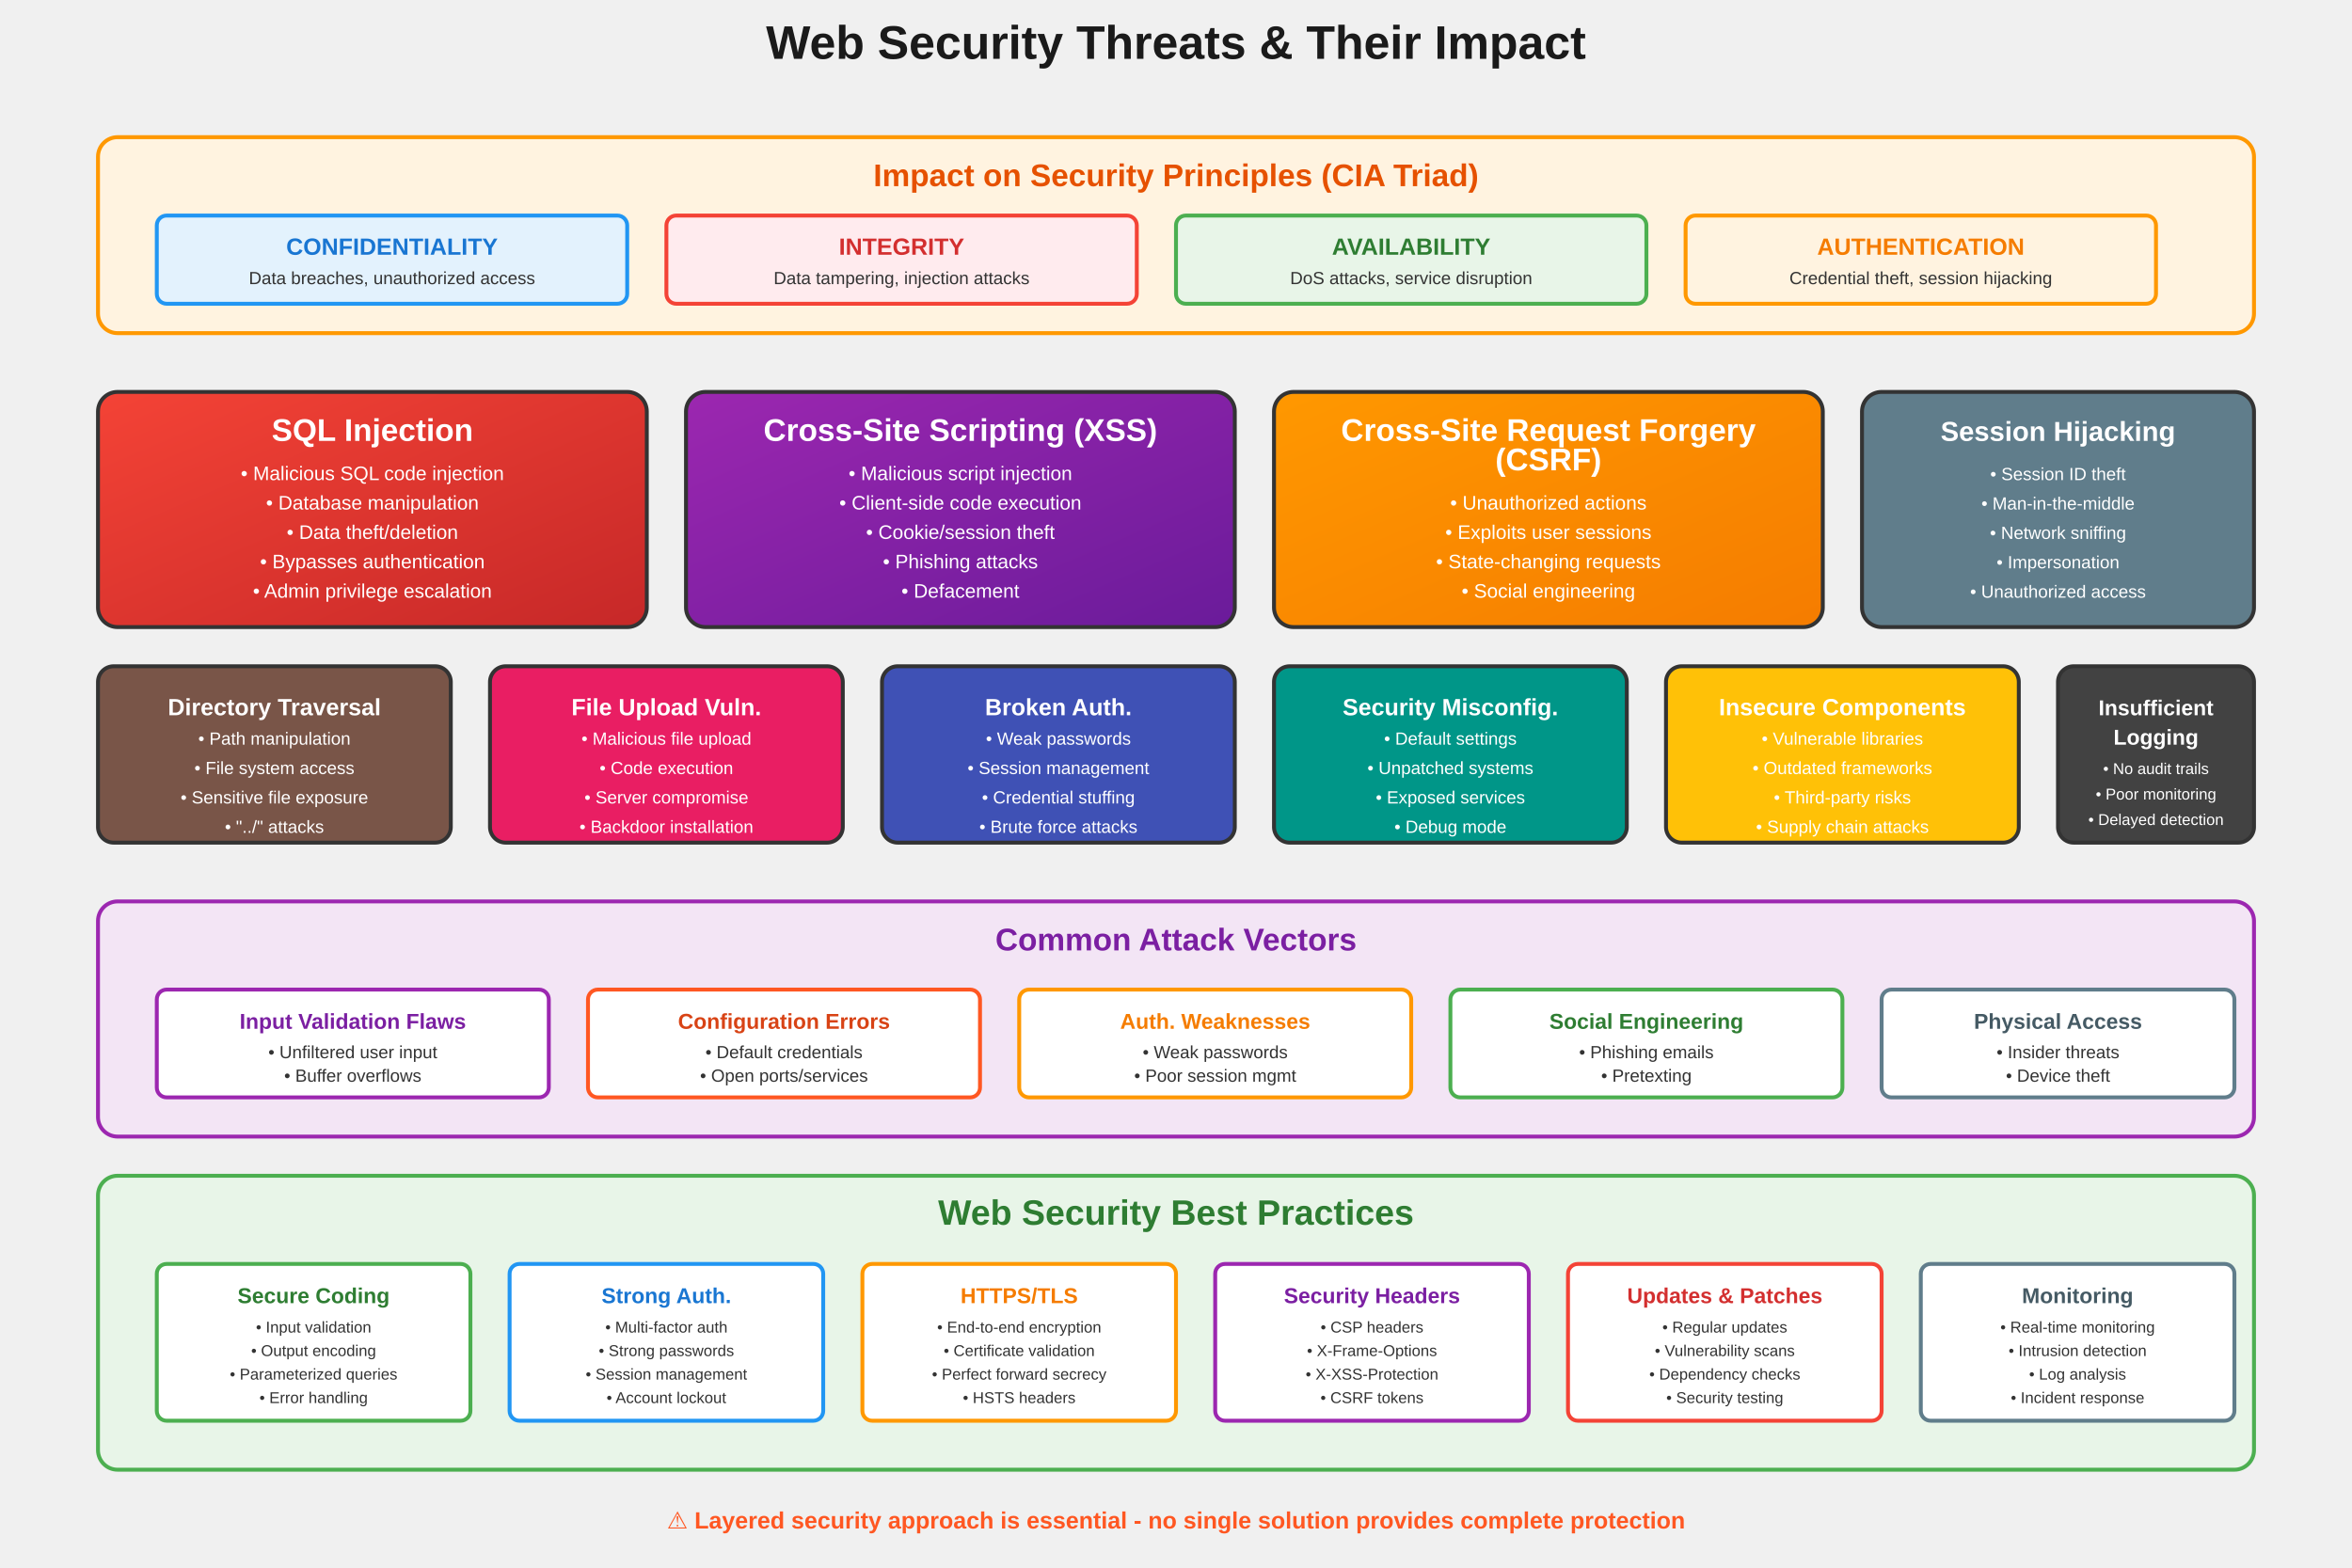
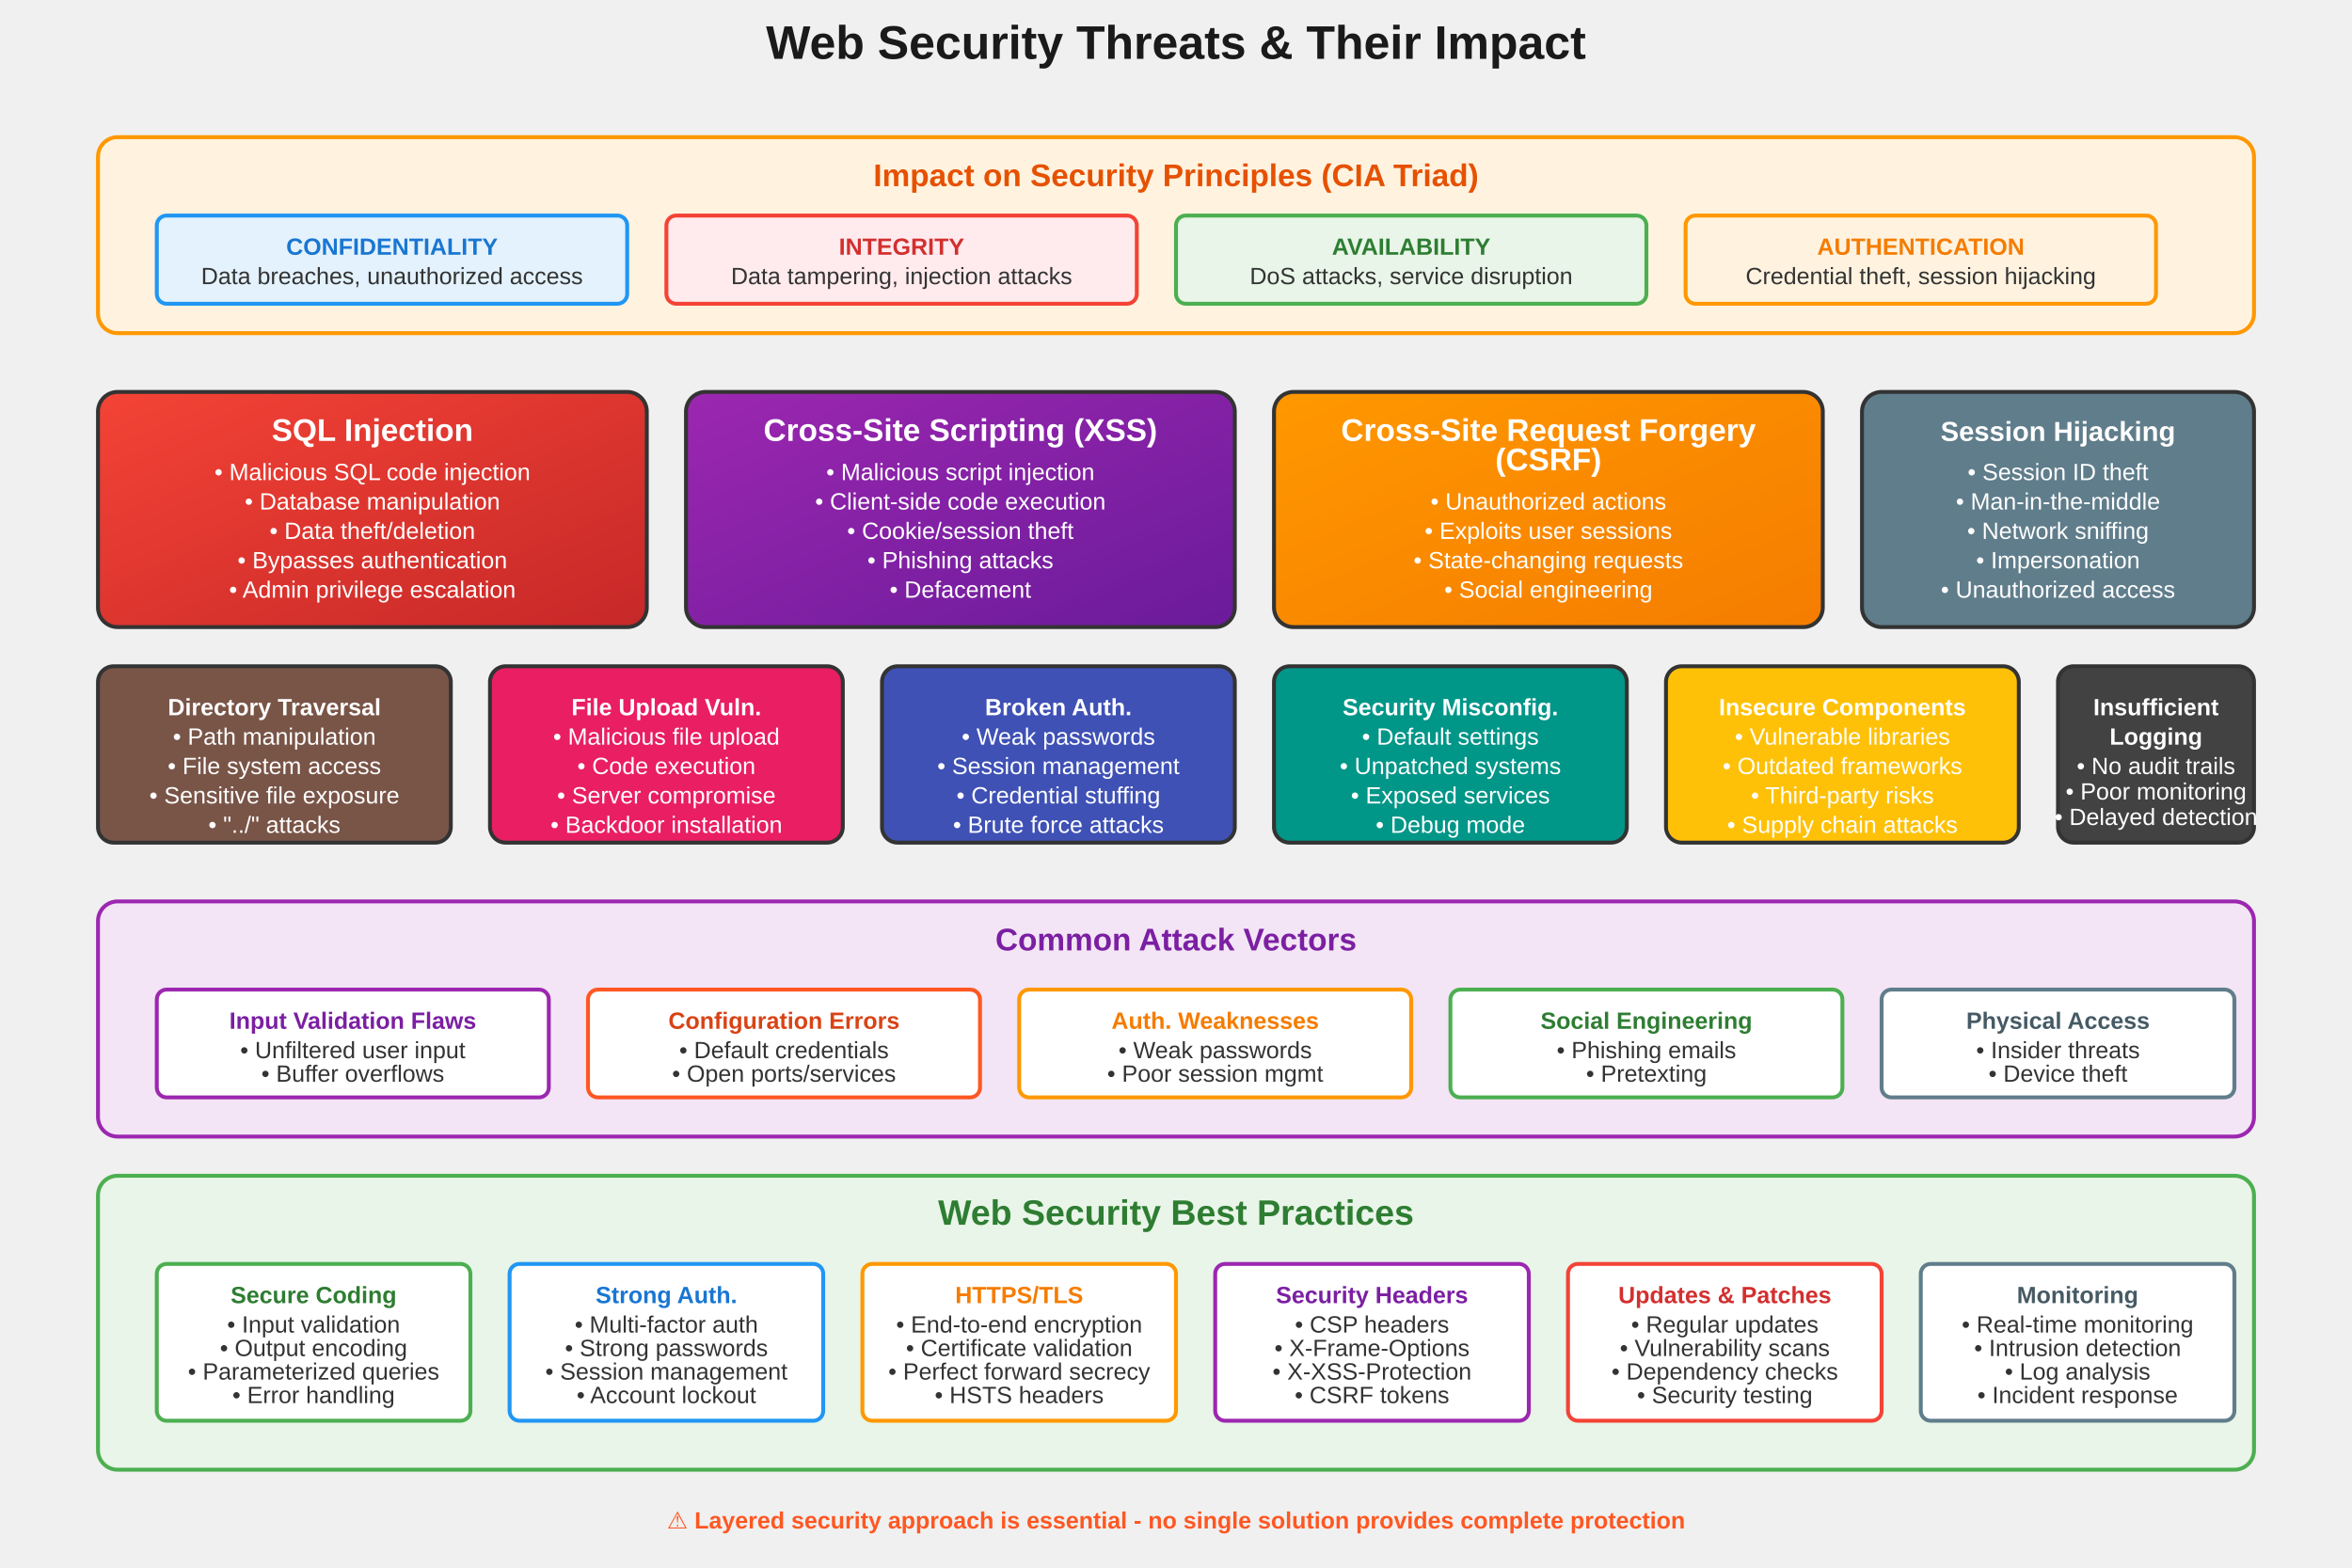
<svg xmlns="http://www.w3.org/2000/svg" viewBox="0 0 1200 800">
  <defs>
    <linearGradient id="threatGradient" x1="0%" y1="0%" x2="100%" y2="100%">
      <stop offset="0%" style="stop-color:#FF5722;stop-opacity:1" />
      <stop offset="100%" style="stop-color:#D84315;stop-opacity:1" />
    </linearGradient>
    <linearGradient id="injectionGradient" x1="0%" y1="0%" x2="100%" y2="100%">
      <stop offset="0%" style="stop-color:#F44336;stop-opacity:1" />
      <stop offset="100%" style="stop-color:#C62828;stop-opacity:1" />
    </linearGradient>
    <linearGradient id="xssGradient" x1="0%" y1="0%" x2="100%" y2="100%">
      <stop offset="0%" style="stop-color:#9C27B0;stop-opacity:1" />
      <stop offset="100%" style="stop-color:#6A1B9A;stop-opacity:1" />
    </linearGradient>
    <linearGradient id="csrfGradient" x1="0%" y1="0%" x2="100%" y2="100%">
      <stop offset="0%" style="stop-color:#FF9800;stop-opacity:1" />
      <stop offset="100%" style="stop-color:#F57C00;stop-opacity:1" />
    </linearGradient>
  </defs>
  <text x="600" y="30" font-family="Arial, sans-serif" font-size="24" font-weight="bold" text-anchor="middle" fill="#1A1A1A">Web Security Threats &amp; Their Impact</text>
  <g id="cia-impact">
    <rect x="50" y="70" width="1100" height="100" rx="10" fill="#FFF3E0" stroke="#FF9800" stroke-width="2" />
    <text x="600" y="95" font-family="Arial, sans-serif" font-size="16" font-weight="bold" text-anchor="middle" fill="#E65100">Impact on Security Principles (CIA Triad)</text>
    <rect x="80" y="110" width="240" height="45" rx="5" fill="#E3F2FD" stroke="#2196F3" stroke-width="2" />
    <text x="200" y="130" font-family="Arial, sans-serif" font-size="12" font-weight="bold" text-anchor="middle" fill="#1976D2">CONFIDENTIALITY</text>
-     <text x="200" y="145" font-family="Arial, sans-serif" font-size="9" text-anchor="middle" fill="#333">Data breaches, unauthorized access</text>
+     <text x="200" y="145" font-family="Arial, sans-serif" font-size="12" text-anchor="middle" fill="#333">Data breaches, unauthorized access</text>
    <rect x="340" y="110" width="240" height="45" rx="5" fill="#FFEBEE" stroke="#F44336" stroke-width="2" />
    <text x="460" y="130" font-family="Arial, sans-serif" font-size="12" font-weight="bold" text-anchor="middle" fill="#D32F2F">INTEGRITY</text>
-     <text x="460" y="145" font-family="Arial, sans-serif" font-size="9" text-anchor="middle" fill="#333">Data tampering, injection attacks</text>
+     <text x="460" y="145" font-family="Arial, sans-serif" font-size="12" text-anchor="middle" fill="#333">Data tampering, injection attacks</text>
    <rect x="600" y="110" width="240" height="45" rx="5" fill="#E8F5E8" stroke="#4CAF50" stroke-width="2" />
    <text x="720" y="130" font-family="Arial, sans-serif" font-size="12" font-weight="bold" text-anchor="middle" fill="#2E7D32">AVAILABILITY</text>
-     <text x="720" y="145" font-family="Arial, sans-serif" font-size="9" text-anchor="middle" fill="#333">DoS attacks, service disruption</text>
+     <text x="720" y="145" font-family="Arial, sans-serif" font-size="12" text-anchor="middle" fill="#333">DoS attacks, service disruption</text>
    <rect x="860" y="110" width="240" height="45" rx="5" fill="#FFF3E0" stroke="#FF9800" stroke-width="2" />
    <text x="980" y="130" font-family="Arial, sans-serif" font-size="12" font-weight="bold" text-anchor="middle" fill="#F57C00">AUTHENTICATION</text>
-     <text x="980" y="145" font-family="Arial, sans-serif" font-size="9" text-anchor="middle" fill="#333">Credential theft, session hijacking</text>
+     <text x="980" y="145" font-family="Arial, sans-serif" font-size="12" text-anchor="middle" fill="#333">Credential theft, session hijacking</text>
  </g>
  <g id="major-threats">
    <rect x="50" y="200" width="280" height="120" rx="10" fill="url(#injectionGradient)" stroke="#333" stroke-width="2" />
    <text x="190" y="225" font-family="Arial, sans-serif" font-size="16" font-weight="bold" text-anchor="middle" fill="white">SQL Injection</text>
-     <text x="190" y="245" font-family="Arial, sans-serif" font-size="10" text-anchor="middle" fill="white">• Malicious SQL code injection</text>
-     <text x="190" y="260" font-family="Arial, sans-serif" font-size="10" text-anchor="middle" fill="white">• Database manipulation</text>
-     <text x="190" y="275" font-family="Arial, sans-serif" font-size="10" text-anchor="middle" fill="white">• Data theft/deletion</text>
-     <text x="190" y="290" font-family="Arial, sans-serif" font-size="10" text-anchor="middle" fill="white">• Bypasses authentication</text>
-     <text x="190" y="305" font-family="Arial, sans-serif" font-size="10" text-anchor="middle" fill="white">• Admin privilege escalation</text>
+     <text x="190" y="245" font-family="Arial, sans-serif" font-size="12" text-anchor="middle" fill="white">• Malicious SQL code injection</text>
+     <text x="190" y="260" font-family="Arial, sans-serif" font-size="12" text-anchor="middle" fill="white">• Database manipulation</text>
+     <text x="190" y="275" font-family="Arial, sans-serif" font-size="12" text-anchor="middle" fill="white">• Data theft/deletion</text>
+     <text x="190" y="290" font-family="Arial, sans-serif" font-size="12" text-anchor="middle" fill="white">• Bypasses authentication</text>
+     <text x="190" y="305" font-family="Arial, sans-serif" font-size="12" text-anchor="middle" fill="white">• Admin privilege escalation</text>
    <rect x="350" y="200" width="280" height="120" rx="10" fill="url(#xssGradient)" stroke="#333" stroke-width="2" />
    <text x="490" y="225" font-family="Arial, sans-serif" font-size="16" font-weight="bold" text-anchor="middle" fill="white">Cross-Site Scripting (XSS)</text>
-     <text x="490" y="245" font-family="Arial, sans-serif" font-size="10" text-anchor="middle" fill="white">• Malicious script injection</text>
-     <text x="490" y="260" font-family="Arial, sans-serif" font-size="10" text-anchor="middle" fill="white">• Client-side code execution</text>
-     <text x="490" y="275" font-family="Arial, sans-serif" font-size="10" text-anchor="middle" fill="white">• Cookie/session theft</text>
-     <text x="490" y="290" font-family="Arial, sans-serif" font-size="10" text-anchor="middle" fill="white">• Phishing attacks</text>
-     <text x="490" y="305" font-family="Arial, sans-serif" font-size="10" text-anchor="middle" fill="white">• Defacement</text>
+     <text x="490" y="245" font-family="Arial, sans-serif" font-size="12" text-anchor="middle" fill="white">• Malicious script injection</text>
+     <text x="490" y="260" font-family="Arial, sans-serif" font-size="12" text-anchor="middle" fill="white">• Client-side code execution</text>
+     <text x="490" y="275" font-family="Arial, sans-serif" font-size="12" text-anchor="middle" fill="white">• Cookie/session theft</text>
+     <text x="490" y="290" font-family="Arial, sans-serif" font-size="12" text-anchor="middle" fill="white">• Phishing attacks</text>
+     <text x="490" y="305" font-family="Arial, sans-serif" font-size="12" text-anchor="middle" fill="white">• Defacement</text>
    <rect x="650" y="200" width="280" height="120" rx="10" fill="url(#csrfGradient)" stroke="#333" stroke-width="2" />
    <text x="790" y="225" font-family="Arial, sans-serif" font-size="16" font-weight="bold" text-anchor="middle" fill="white">Cross-Site Request Forgery</text>
    <text x="790" y="240" font-family="Arial, sans-serif" font-size="16" font-weight="bold" text-anchor="middle" fill="white">(CSRF)</text>
-     <text x="790" y="260" font-family="Arial, sans-serif" font-size="10" text-anchor="middle" fill="white">• Unauthorized actions</text>
-     <text x="790" y="275" font-family="Arial, sans-serif" font-size="10" text-anchor="middle" fill="white">• Exploits user sessions</text>
-     <text x="790" y="290" font-family="Arial, sans-serif" font-size="10" text-anchor="middle" fill="white">• State-changing requests</text>
-     <text x="790" y="305" font-family="Arial, sans-serif" font-size="10" text-anchor="middle" fill="white">• Social engineering</text>
+     <text x="790" y="260" font-family="Arial, sans-serif" font-size="12" text-anchor="middle" fill="white">• Unauthorized actions</text>
+     <text x="790" y="275" font-family="Arial, sans-serif" font-size="12" text-anchor="middle" fill="white">• Exploits user sessions</text>
+     <text x="790" y="290" font-family="Arial, sans-serif" font-size="12" text-anchor="middle" fill="white">• State-changing requests</text>
+     <text x="790" y="305" font-family="Arial, sans-serif" font-size="12" text-anchor="middle" fill="white">• Social engineering</text>
    <rect x="950" y="200" width="200" height="120" rx="10" fill="#607D8B" stroke="#333" stroke-width="2" />
    <text x="1050" y="225" font-family="Arial, sans-serif" font-size="14" font-weight="bold" text-anchor="middle" fill="white">Session Hijacking</text>
-     <text x="1050" y="245" font-family="Arial, sans-serif" font-size="9" text-anchor="middle" fill="white">• Session ID theft</text>
-     <text x="1050" y="260" font-family="Arial, sans-serif" font-size="9" text-anchor="middle" fill="white">• Man-in-the-middle</text>
-     <text x="1050" y="275" font-family="Arial, sans-serif" font-size="9" text-anchor="middle" fill="white">• Network sniffing</text>
-     <text x="1050" y="290" font-family="Arial, sans-serif" font-size="9" text-anchor="middle" fill="white">• Impersonation</text>
-     <text x="1050" y="305" font-family="Arial, sans-serif" font-size="9" text-anchor="middle" fill="white">• Unauthorized access</text>
+     <text x="1050" y="245" font-family="Arial, sans-serif" font-size="12" text-anchor="middle" fill="white">• Session ID theft</text>
+     <text x="1050" y="260" font-family="Arial, sans-serif" font-size="12" text-anchor="middle" fill="white">• Man-in-the-middle</text>
+     <text x="1050" y="275" font-family="Arial, sans-serif" font-size="12" text-anchor="middle" fill="white">• Network sniffing</text>
+     <text x="1050" y="290" font-family="Arial, sans-serif" font-size="12" text-anchor="middle" fill="white">• Impersonation</text>
+     <text x="1050" y="305" font-family="Arial, sans-serif" font-size="12" text-anchor="middle" fill="white">• Unauthorized access</text>
  </g>
  <g id="additional-threats">
    <rect x="50" y="340" width="180" height="90" rx="8" fill="#795548" stroke="#333" stroke-width="2" />
    <text x="140" y="365" font-family="Arial, sans-serif" font-size="12" font-weight="bold" text-anchor="middle" fill="white">Directory Traversal</text>
-     <text x="140" y="380" font-family="Arial, sans-serif" font-size="9" text-anchor="middle" fill="white">• Path manipulation</text>
-     <text x="140" y="395" font-family="Arial, sans-serif" font-size="9" text-anchor="middle" fill="white">• File system access</text>
-     <text x="140" y="410" font-family="Arial, sans-serif" font-size="9" text-anchor="middle" fill="white">• Sensitive file exposure</text>
-     <text x="140" y="425" font-family="Arial, sans-serif" font-size="9" text-anchor="middle" fill="white">• "../" attacks</text>
+     <text x="140" y="380" font-family="Arial, sans-serif" font-size="12" text-anchor="middle" fill="white">• Path manipulation</text>
+     <text x="140" y="395" font-family="Arial, sans-serif" font-size="12" text-anchor="middle" fill="white">• File system access</text>
+     <text x="140" y="410" font-family="Arial, sans-serif" font-size="12" text-anchor="middle" fill="white">• Sensitive file exposure</text>
+     <text x="140" y="425" font-family="Arial, sans-serif" font-size="12" text-anchor="middle" fill="white">• "../" attacks</text>
    <rect x="250" y="340" width="180" height="90" rx="8" fill="#E91E63" stroke="#333" stroke-width="2" />
    <text x="340" y="365" font-family="Arial, sans-serif" font-size="12" font-weight="bold" text-anchor="middle" fill="white">File Upload Vuln.</text>
-     <text x="340" y="380" font-family="Arial, sans-serif" font-size="9" text-anchor="middle" fill="white">• Malicious file upload</text>
-     <text x="340" y="395" font-family="Arial, sans-serif" font-size="9" text-anchor="middle" fill="white">• Code execution</text>
-     <text x="340" y="410" font-family="Arial, sans-serif" font-size="9" text-anchor="middle" fill="white">• Server compromise</text>
-     <text x="340" y="425" font-family="Arial, sans-serif" font-size="9" text-anchor="middle" fill="white">• Backdoor installation</text>
+     <text x="340" y="380" font-family="Arial, sans-serif" font-size="12" text-anchor="middle" fill="white">• Malicious file upload</text>
+     <text x="340" y="395" font-family="Arial, sans-serif" font-size="12" text-anchor="middle" fill="white">• Code execution</text>
+     <text x="340" y="410" font-family="Arial, sans-serif" font-size="12" text-anchor="middle" fill="white">• Server compromise</text>
+     <text x="340" y="425" font-family="Arial, sans-serif" font-size="12" text-anchor="middle" fill="white">• Backdoor installation</text>
    <rect x="450" y="340" width="180" height="90" rx="8" fill="#3F51B5" stroke="#333" stroke-width="2" />
    <text x="540" y="365" font-family="Arial, sans-serif" font-size="12" font-weight="bold" text-anchor="middle" fill="white">Broken Auth.</text>
-     <text x="540" y="380" font-family="Arial, sans-serif" font-size="9" text-anchor="middle" fill="white">• Weak passwords</text>
-     <text x="540" y="395" font-family="Arial, sans-serif" font-size="9" text-anchor="middle" fill="white">• Session management</text>
-     <text x="540" y="410" font-family="Arial, sans-serif" font-size="9" text-anchor="middle" fill="white">• Credential stuffing</text>
-     <text x="540" y="425" font-family="Arial, sans-serif" font-size="9" text-anchor="middle" fill="white">• Brute force attacks</text>
+     <text x="540" y="380" font-family="Arial, sans-serif" font-size="12" text-anchor="middle" fill="white">• Weak passwords</text>
+     <text x="540" y="395" font-family="Arial, sans-serif" font-size="12" text-anchor="middle" fill="white">• Session management</text>
+     <text x="540" y="410" font-family="Arial, sans-serif" font-size="12" text-anchor="middle" fill="white">• Credential stuffing</text>
+     <text x="540" y="425" font-family="Arial, sans-serif" font-size="12" text-anchor="middle" fill="white">• Brute force attacks</text>
    <rect x="650" y="340" width="180" height="90" rx="8" fill="#009688" stroke="#333" stroke-width="2" />
    <text x="740" y="365" font-family="Arial, sans-serif" font-size="12" font-weight="bold" text-anchor="middle" fill="white">Security Misconfig.</text>
-     <text x="740" y="380" font-family="Arial, sans-serif" font-size="9" text-anchor="middle" fill="white">• Default settings</text>
-     <text x="740" y="395" font-family="Arial, sans-serif" font-size="9" text-anchor="middle" fill="white">• Unpatched systems</text>
-     <text x="740" y="410" font-family="Arial, sans-serif" font-size="9" text-anchor="middle" fill="white">• Exposed services</text>
-     <text x="740" y="425" font-family="Arial, sans-serif" font-size="9" text-anchor="middle" fill="white">• Debug mode</text>
+     <text x="740" y="380" font-family="Arial, sans-serif" font-size="12" text-anchor="middle" fill="white">• Default settings</text>
+     <text x="740" y="395" font-family="Arial, sans-serif" font-size="12" text-anchor="middle" fill="white">• Unpatched systems</text>
+     <text x="740" y="410" font-family="Arial, sans-serif" font-size="12" text-anchor="middle" fill="white">• Exposed services</text>
+     <text x="740" y="425" font-family="Arial, sans-serif" font-size="12" text-anchor="middle" fill="white">• Debug mode</text>
    <rect x="850" y="340" width="180" height="90" rx="8" fill="#FFC107" stroke="#333" stroke-width="2" />
    <text x="940" y="365" font-family="Arial, sans-serif" font-size="12" font-weight="bold" text-anchor="middle" fill="white">Insecure Components</text>
-     <text x="940" y="380" font-family="Arial, sans-serif" font-size="9" text-anchor="middle" fill="white">• Vulnerable libraries</text>
-     <text x="940" y="395" font-family="Arial, sans-serif" font-size="9" text-anchor="middle" fill="white">• Outdated frameworks</text>
-     <text x="940" y="410" font-family="Arial, sans-serif" font-size="9" text-anchor="middle" fill="white">• Third-party risks</text>
-     <text x="940" y="425" font-family="Arial, sans-serif" font-size="9" text-anchor="middle" fill="white">• Supply chain attacks</text>
+     <text x="940" y="380" font-family="Arial, sans-serif" font-size="12" text-anchor="middle" fill="white">• Vulnerable libraries</text>
+     <text x="940" y="395" font-family="Arial, sans-serif" font-size="12" text-anchor="middle" fill="white">• Outdated frameworks</text>
+     <text x="940" y="410" font-family="Arial, sans-serif" font-size="12" text-anchor="middle" fill="white">• Third-party risks</text>
+     <text x="940" y="425" font-family="Arial, sans-serif" font-size="12" text-anchor="middle" fill="white">• Supply chain attacks</text>
    <rect x="1050" y="340" width="100" height="90" rx="8" fill="#424242" stroke="#333" stroke-width="2" />
-     <text x="1100" y="365" font-family="Arial, sans-serif" font-size="11" font-weight="bold" text-anchor="middle" fill="white">Insufficient</text>
-     <text x="1100" y="380" font-family="Arial, sans-serif" font-size="11" font-weight="bold" text-anchor="middle" fill="white">Logging</text>
-     <text x="1100" y="395" font-family="Arial, sans-serif" font-size="8" text-anchor="middle" fill="white">• No audit trails</text>
-     <text x="1100" y="408" font-family="Arial, sans-serif" font-size="8" text-anchor="middle" fill="white">• Poor monitoring</text>
-     <text x="1100" y="421" font-family="Arial, sans-serif" font-size="8" text-anchor="middle" fill="white">• Delayed detection</text>
+     <text x="1100" y="365" font-family="Arial, sans-serif" font-size="12" font-weight="bold" text-anchor="middle" fill="white">Insufficient</text>
+     <text x="1100" y="380" font-family="Arial, sans-serif" font-size="12" font-weight="bold" text-anchor="middle" fill="white">Logging</text>
+     <text x="1100" y="395" font-family="Arial, sans-serif" font-size="12" text-anchor="middle" fill="white">• No audit trails</text>
+     <text x="1100" y="408" font-family="Arial, sans-serif" font-size="12" text-anchor="middle" fill="white">• Poor monitoring</text>
+     <text x="1100" y="421" font-family="Arial, sans-serif" font-size="12" text-anchor="middle" fill="white">• Delayed detection</text>
  </g>
  <g id="attack-vectors">
    <rect x="50" y="460" width="1100" height="120" rx="10" fill="#F3E5F5" stroke="#9C27B0" stroke-width="2" />
    <text x="600" y="485" font-family="Arial, sans-serif" font-size="16" font-weight="bold" text-anchor="middle" fill="#7B1FA2">Common Attack Vectors</text>
    <rect x="80" y="505" width="200" height="55" rx="5" fill="white" stroke="#9C27B0" stroke-width="2" />
-     <text x="180" y="525" font-family="Arial, sans-serif" font-size="11" font-weight="bold" text-anchor="middle" fill="#7B1FA2">Input Validation Flaws</text>
-     <text x="180" y="540" font-family="Arial, sans-serif" font-size="9" text-anchor="middle" fill="#333">• Unfiltered user input</text>
-     <text x="180" y="552" font-family="Arial, sans-serif" font-size="9" text-anchor="middle" fill="#333">• Buffer overflows</text>
+     <text x="180" y="525" font-family="Arial, sans-serif" font-size="12" font-weight="bold" text-anchor="middle" fill="#7B1FA2">Input Validation Flaws</text>
+     <text x="180" y="540" font-family="Arial, sans-serif" font-size="12" text-anchor="middle" fill="#333">• Unfiltered user input</text>
+     <text x="180" y="552" font-family="Arial, sans-serif" font-size="12" text-anchor="middle" fill="#333">• Buffer overflows</text>
    <rect x="300" y="505" width="200" height="55" rx="5" fill="white" stroke="#FF5722" stroke-width="2" />
-     <text x="400" y="525" font-family="Arial, sans-serif" font-size="11" font-weight="bold" text-anchor="middle" fill="#D84315">Configuration Errors</text>
-     <text x="400" y="540" font-family="Arial, sans-serif" font-size="9" text-anchor="middle" fill="#333">• Default credentials</text>
-     <text x="400" y="552" font-family="Arial, sans-serif" font-size="9" text-anchor="middle" fill="#333">• Open ports/services</text>
+     <text x="400" y="525" font-family="Arial, sans-serif" font-size="12" font-weight="bold" text-anchor="middle" fill="#D84315">Configuration Errors</text>
+     <text x="400" y="540" font-family="Arial, sans-serif" font-size="12" text-anchor="middle" fill="#333">• Default credentials</text>
+     <text x="400" y="552" font-family="Arial, sans-serif" font-size="12" text-anchor="middle" fill="#333">• Open ports/services</text>
    <rect x="520" y="505" width="200" height="55" rx="5" fill="white" stroke="#FF9800" stroke-width="2" />
-     <text x="620" y="525" font-family="Arial, sans-serif" font-size="11" font-weight="bold" text-anchor="middle" fill="#F57C00">Auth. Weaknesses</text>
-     <text x="620" y="540" font-family="Arial, sans-serif" font-size="9" text-anchor="middle" fill="#333">• Weak passwords</text>
-     <text x="620" y="552" font-family="Arial, sans-serif" font-size="9" text-anchor="middle" fill="#333">• Poor session mgmt</text>
+     <text x="620" y="525" font-family="Arial, sans-serif" font-size="12" font-weight="bold" text-anchor="middle" fill="#F57C00">Auth. Weaknesses</text>
+     <text x="620" y="540" font-family="Arial, sans-serif" font-size="12" text-anchor="middle" fill="#333">• Weak passwords</text>
+     <text x="620" y="552" font-family="Arial, sans-serif" font-size="12" text-anchor="middle" fill="#333">• Poor session mgmt</text>
    <rect x="740" y="505" width="200" height="55" rx="5" fill="white" stroke="#4CAF50" stroke-width="2" />
-     <text x="840" y="525" font-family="Arial, sans-serif" font-size="11" font-weight="bold" text-anchor="middle" fill="#2E7D32">Social Engineering</text>
-     <text x="840" y="540" font-family="Arial, sans-serif" font-size="9" text-anchor="middle" fill="#333">• Phishing emails</text>
-     <text x="840" y="552" font-family="Arial, sans-serif" font-size="9" text-anchor="middle" fill="#333">• Pretexting</text>
+     <text x="840" y="525" font-family="Arial, sans-serif" font-size="12" font-weight="bold" text-anchor="middle" fill="#2E7D32">Social Engineering</text>
+     <text x="840" y="540" font-family="Arial, sans-serif" font-size="12" text-anchor="middle" fill="#333">• Phishing emails</text>
+     <text x="840" y="552" font-family="Arial, sans-serif" font-size="12" text-anchor="middle" fill="#333">• Pretexting</text>
    <rect x="960" y="505" width="180" height="55" rx="5" fill="white" stroke="#607D8B" stroke-width="2" />
-     <text x="1050" y="525" font-family="Arial, sans-serif" font-size="11" font-weight="bold" text-anchor="middle" fill="#455A64">Physical Access</text>
-     <text x="1050" y="540" font-family="Arial, sans-serif" font-size="9" text-anchor="middle" fill="#333">• Insider threats</text>
-     <text x="1050" y="552" font-family="Arial, sans-serif" font-size="9" text-anchor="middle" fill="#333">• Device theft</text>
+     <text x="1050" y="525" font-family="Arial, sans-serif" font-size="12" font-weight="bold" text-anchor="middle" fill="#455A64">Physical Access</text>
+     <text x="1050" y="540" font-family="Arial, sans-serif" font-size="12" text-anchor="middle" fill="#333">• Insider threats</text>
+     <text x="1050" y="552" font-family="Arial, sans-serif" font-size="12" text-anchor="middle" fill="#333">• Device theft</text>
  </g>
  <g id="prevention">
    <rect x="50" y="600" width="1100" height="150" rx="10" fill="#E8F5E8" stroke="#4CAF50" stroke-width="2" />
    <text x="600" y="625" font-family="Arial, sans-serif" font-size="18" font-weight="bold" text-anchor="middle" fill="#2E7D32">Web Security Best Practices</text>
    <rect x="80" y="645" width="160" height="80" rx="5" fill="white" stroke="#4CAF50" stroke-width="2" />
-     <text x="160" y="665" font-family="Arial, sans-serif" font-size="11" font-weight="bold" text-anchor="middle" fill="#2E7D32">Secure Coding</text>
-     <text x="160" y="680" font-family="Arial, sans-serif" font-size="8" text-anchor="middle" fill="#333">• Input validation</text>
-     <text x="160" y="692" font-family="Arial, sans-serif" font-size="8" text-anchor="middle" fill="#333">• Output encoding</text>
-     <text x="160" y="704" font-family="Arial, sans-serif" font-size="8" text-anchor="middle" fill="#333">• Parameterized queries</text>
-     <text x="160" y="716" font-family="Arial, sans-serif" font-size="8" text-anchor="middle" fill="#333">• Error handling</text>
+     <text x="160" y="665" font-family="Arial, sans-serif" font-size="12" font-weight="bold" text-anchor="middle" fill="#2E7D32">Secure Coding</text>
+     <text x="160" y="680" font-family="Arial, sans-serif" font-size="12" text-anchor="middle" fill="#333">• Input validation</text>
+     <text x="160" y="692" font-family="Arial, sans-serif" font-size="12" text-anchor="middle" fill="#333">• Output encoding</text>
+     <text x="160" y="704" font-family="Arial, sans-serif" font-size="12" text-anchor="middle" fill="#333">• Parameterized queries</text>
+     <text x="160" y="716" font-family="Arial, sans-serif" font-size="12" text-anchor="middle" fill="#333">• Error handling</text>
    <rect x="260" y="645" width="160" height="80" rx="5" fill="white" stroke="#2196F3" stroke-width="2" />
-     <text x="340" y="665" font-family="Arial, sans-serif" font-size="11" font-weight="bold" text-anchor="middle" fill="#1976D2">Strong Auth.</text>
-     <text x="340" y="680" font-family="Arial, sans-serif" font-size="8" text-anchor="middle" fill="#333">• Multi-factor auth</text>
-     <text x="340" y="692" font-family="Arial, sans-serif" font-size="8" text-anchor="middle" fill="#333">• Strong passwords</text>
-     <text x="340" y="704" font-family="Arial, sans-serif" font-size="8" text-anchor="middle" fill="#333">• Session management</text>
-     <text x="340" y="716" font-family="Arial, sans-serif" font-size="8" text-anchor="middle" fill="#333">• Account lockout</text>
+     <text x="340" y="665" font-family="Arial, sans-serif" font-size="12" font-weight="bold" text-anchor="middle" fill="#1976D2">Strong Auth.</text>
+     <text x="340" y="680" font-family="Arial, sans-serif" font-size="12" text-anchor="middle" fill="#333">• Multi-factor auth</text>
+     <text x="340" y="692" font-family="Arial, sans-serif" font-size="12" text-anchor="middle" fill="#333">• Strong passwords</text>
+     <text x="340" y="704" font-family="Arial, sans-serif" font-size="12" text-anchor="middle" fill="#333">• Session management</text>
+     <text x="340" y="716" font-family="Arial, sans-serif" font-size="12" text-anchor="middle" fill="#333">• Account lockout</text>
    <rect x="440" y="645" width="160" height="80" rx="5" fill="white" stroke="#FF9800" stroke-width="2" />
-     <text x="520" y="665" font-family="Arial, sans-serif" font-size="11" font-weight="bold" text-anchor="middle" fill="#F57C00">HTTPS/TLS</text>
-     <text x="520" y="680" font-family="Arial, sans-serif" font-size="8" text-anchor="middle" fill="#333">• End-to-end encryption</text>
-     <text x="520" y="692" font-family="Arial, sans-serif" font-size="8" text-anchor="middle" fill="#333">• Certificate validation</text>
-     <text x="520" y="704" font-family="Arial, sans-serif" font-size="8" text-anchor="middle" fill="#333">• Perfect forward secrecy</text>
-     <text x="520" y="716" font-family="Arial, sans-serif" font-size="8" text-anchor="middle" fill="#333">• HSTS headers</text>
+     <text x="520" y="665" font-family="Arial, sans-serif" font-size="12" font-weight="bold" text-anchor="middle" fill="#F57C00">HTTPS/TLS</text>
+     <text x="520" y="680" font-family="Arial, sans-serif" font-size="12" text-anchor="middle" fill="#333">• End-to-end encryption</text>
+     <text x="520" y="692" font-family="Arial, sans-serif" font-size="12" text-anchor="middle" fill="#333">• Certificate validation</text>
+     <text x="520" y="704" font-family="Arial, sans-serif" font-size="12" text-anchor="middle" fill="#333">• Perfect forward secrecy</text>
+     <text x="520" y="716" font-family="Arial, sans-serif" font-size="12" text-anchor="middle" fill="#333">• HSTS headers</text>
    <rect x="620" y="645" width="160" height="80" rx="5" fill="white" stroke="#9C27B0" stroke-width="2" />
-     <text x="700" y="665" font-family="Arial, sans-serif" font-size="11" font-weight="bold" text-anchor="middle" fill="#7B1FA2">Security Headers</text>
-     <text x="700" y="680" font-family="Arial, sans-serif" font-size="8" text-anchor="middle" fill="#333">• CSP headers</text>
-     <text x="700" y="692" font-family="Arial, sans-serif" font-size="8" text-anchor="middle" fill="#333">• X-Frame-Options</text>
-     <text x="700" y="704" font-family="Arial, sans-serif" font-size="8" text-anchor="middle" fill="#333">• X-XSS-Protection</text>
-     <text x="700" y="716" font-family="Arial, sans-serif" font-size="8" text-anchor="middle" fill="#333">• CSRF tokens</text>
+     <text x="700" y="665" font-family="Arial, sans-serif" font-size="12" font-weight="bold" text-anchor="middle" fill="#7B1FA2">Security Headers</text>
+     <text x="700" y="680" font-family="Arial, sans-serif" font-size="12" text-anchor="middle" fill="#333">• CSP headers</text>
+     <text x="700" y="692" font-family="Arial, sans-serif" font-size="12" text-anchor="middle" fill="#333">• X-Frame-Options</text>
+     <text x="700" y="704" font-family="Arial, sans-serif" font-size="12" text-anchor="middle" fill="#333">• X-XSS-Protection</text>
+     <text x="700" y="716" font-family="Arial, sans-serif" font-size="12" text-anchor="middle" fill="#333">• CSRF tokens</text>
    <rect x="800" y="645" width="160" height="80" rx="5" fill="white" stroke="#F44336" stroke-width="2" />
-     <text x="880" y="665" font-family="Arial, sans-serif" font-size="11" font-weight="bold" text-anchor="middle" fill="#D32F2F">Updates &amp; Patches</text>
-     <text x="880" y="680" font-family="Arial, sans-serif" font-size="8" text-anchor="middle" fill="#333">• Regular updates</text>
-     <text x="880" y="692" font-family="Arial, sans-serif" font-size="8" text-anchor="middle" fill="#333">• Vulnerability scans</text>
-     <text x="880" y="704" font-family="Arial, sans-serif" font-size="8" text-anchor="middle" fill="#333">• Dependency checks</text>
-     <text x="880" y="716" font-family="Arial, sans-serif" font-size="8" text-anchor="middle" fill="#333">• Security testing</text>
+     <text x="880" y="665" font-family="Arial, sans-serif" font-size="12" font-weight="bold" text-anchor="middle" fill="#D32F2F">Updates &amp; Patches</text>
+     <text x="880" y="680" font-family="Arial, sans-serif" font-size="12" text-anchor="middle" fill="#333">• Regular updates</text>
+     <text x="880" y="692" font-family="Arial, sans-serif" font-size="12" text-anchor="middle" fill="#333">• Vulnerability scans</text>
+     <text x="880" y="704" font-family="Arial, sans-serif" font-size="12" text-anchor="middle" fill="#333">• Dependency checks</text>
+     <text x="880" y="716" font-family="Arial, sans-serif" font-size="12" text-anchor="middle" fill="#333">• Security testing</text>
    <rect x="980" y="645" width="160" height="80" rx="5" fill="white" stroke="#607D8B" stroke-width="2" />
-     <text x="1060" y="665" font-family="Arial, sans-serif" font-size="11" font-weight="bold" text-anchor="middle" fill="#455A64">Monitoring</text>
-     <text x="1060" y="680" font-family="Arial, sans-serif" font-size="8" text-anchor="middle" fill="#333">• Real-time monitoring</text>
-     <text x="1060" y="692" font-family="Arial, sans-serif" font-size="8" text-anchor="middle" fill="#333">• Intrusion detection</text>
-     <text x="1060" y="704" font-family="Arial, sans-serif" font-size="8" text-anchor="middle" fill="#333">• Log analysis</text>
-     <text x="1060" y="716" font-family="Arial, sans-serif" font-size="8" text-anchor="middle" fill="#333">• Incident response</text>
+     <text x="1060" y="665" font-family="Arial, sans-serif" font-size="12" font-weight="bold" text-anchor="middle" fill="#455A64">Monitoring</text>
+     <text x="1060" y="680" font-family="Arial, sans-serif" font-size="12" text-anchor="middle" fill="#333">• Real-time monitoring</text>
+     <text x="1060" y="692" font-family="Arial, sans-serif" font-size="12" text-anchor="middle" fill="#333">• Intrusion detection</text>
+     <text x="1060" y="704" font-family="Arial, sans-serif" font-size="12" text-anchor="middle" fill="#333">• Log analysis</text>
+     <text x="1060" y="716" font-family="Arial, sans-serif" font-size="12" text-anchor="middle" fill="#333">• Incident response</text>
  </g>
  <text x="600" y="780" font-family="Arial, sans-serif" font-size="12" font-weight="bold" text-anchor="middle" fill="#FF5722">⚠ Layered security approach is essential - no single solution provides complete protection</text>
</svg>
